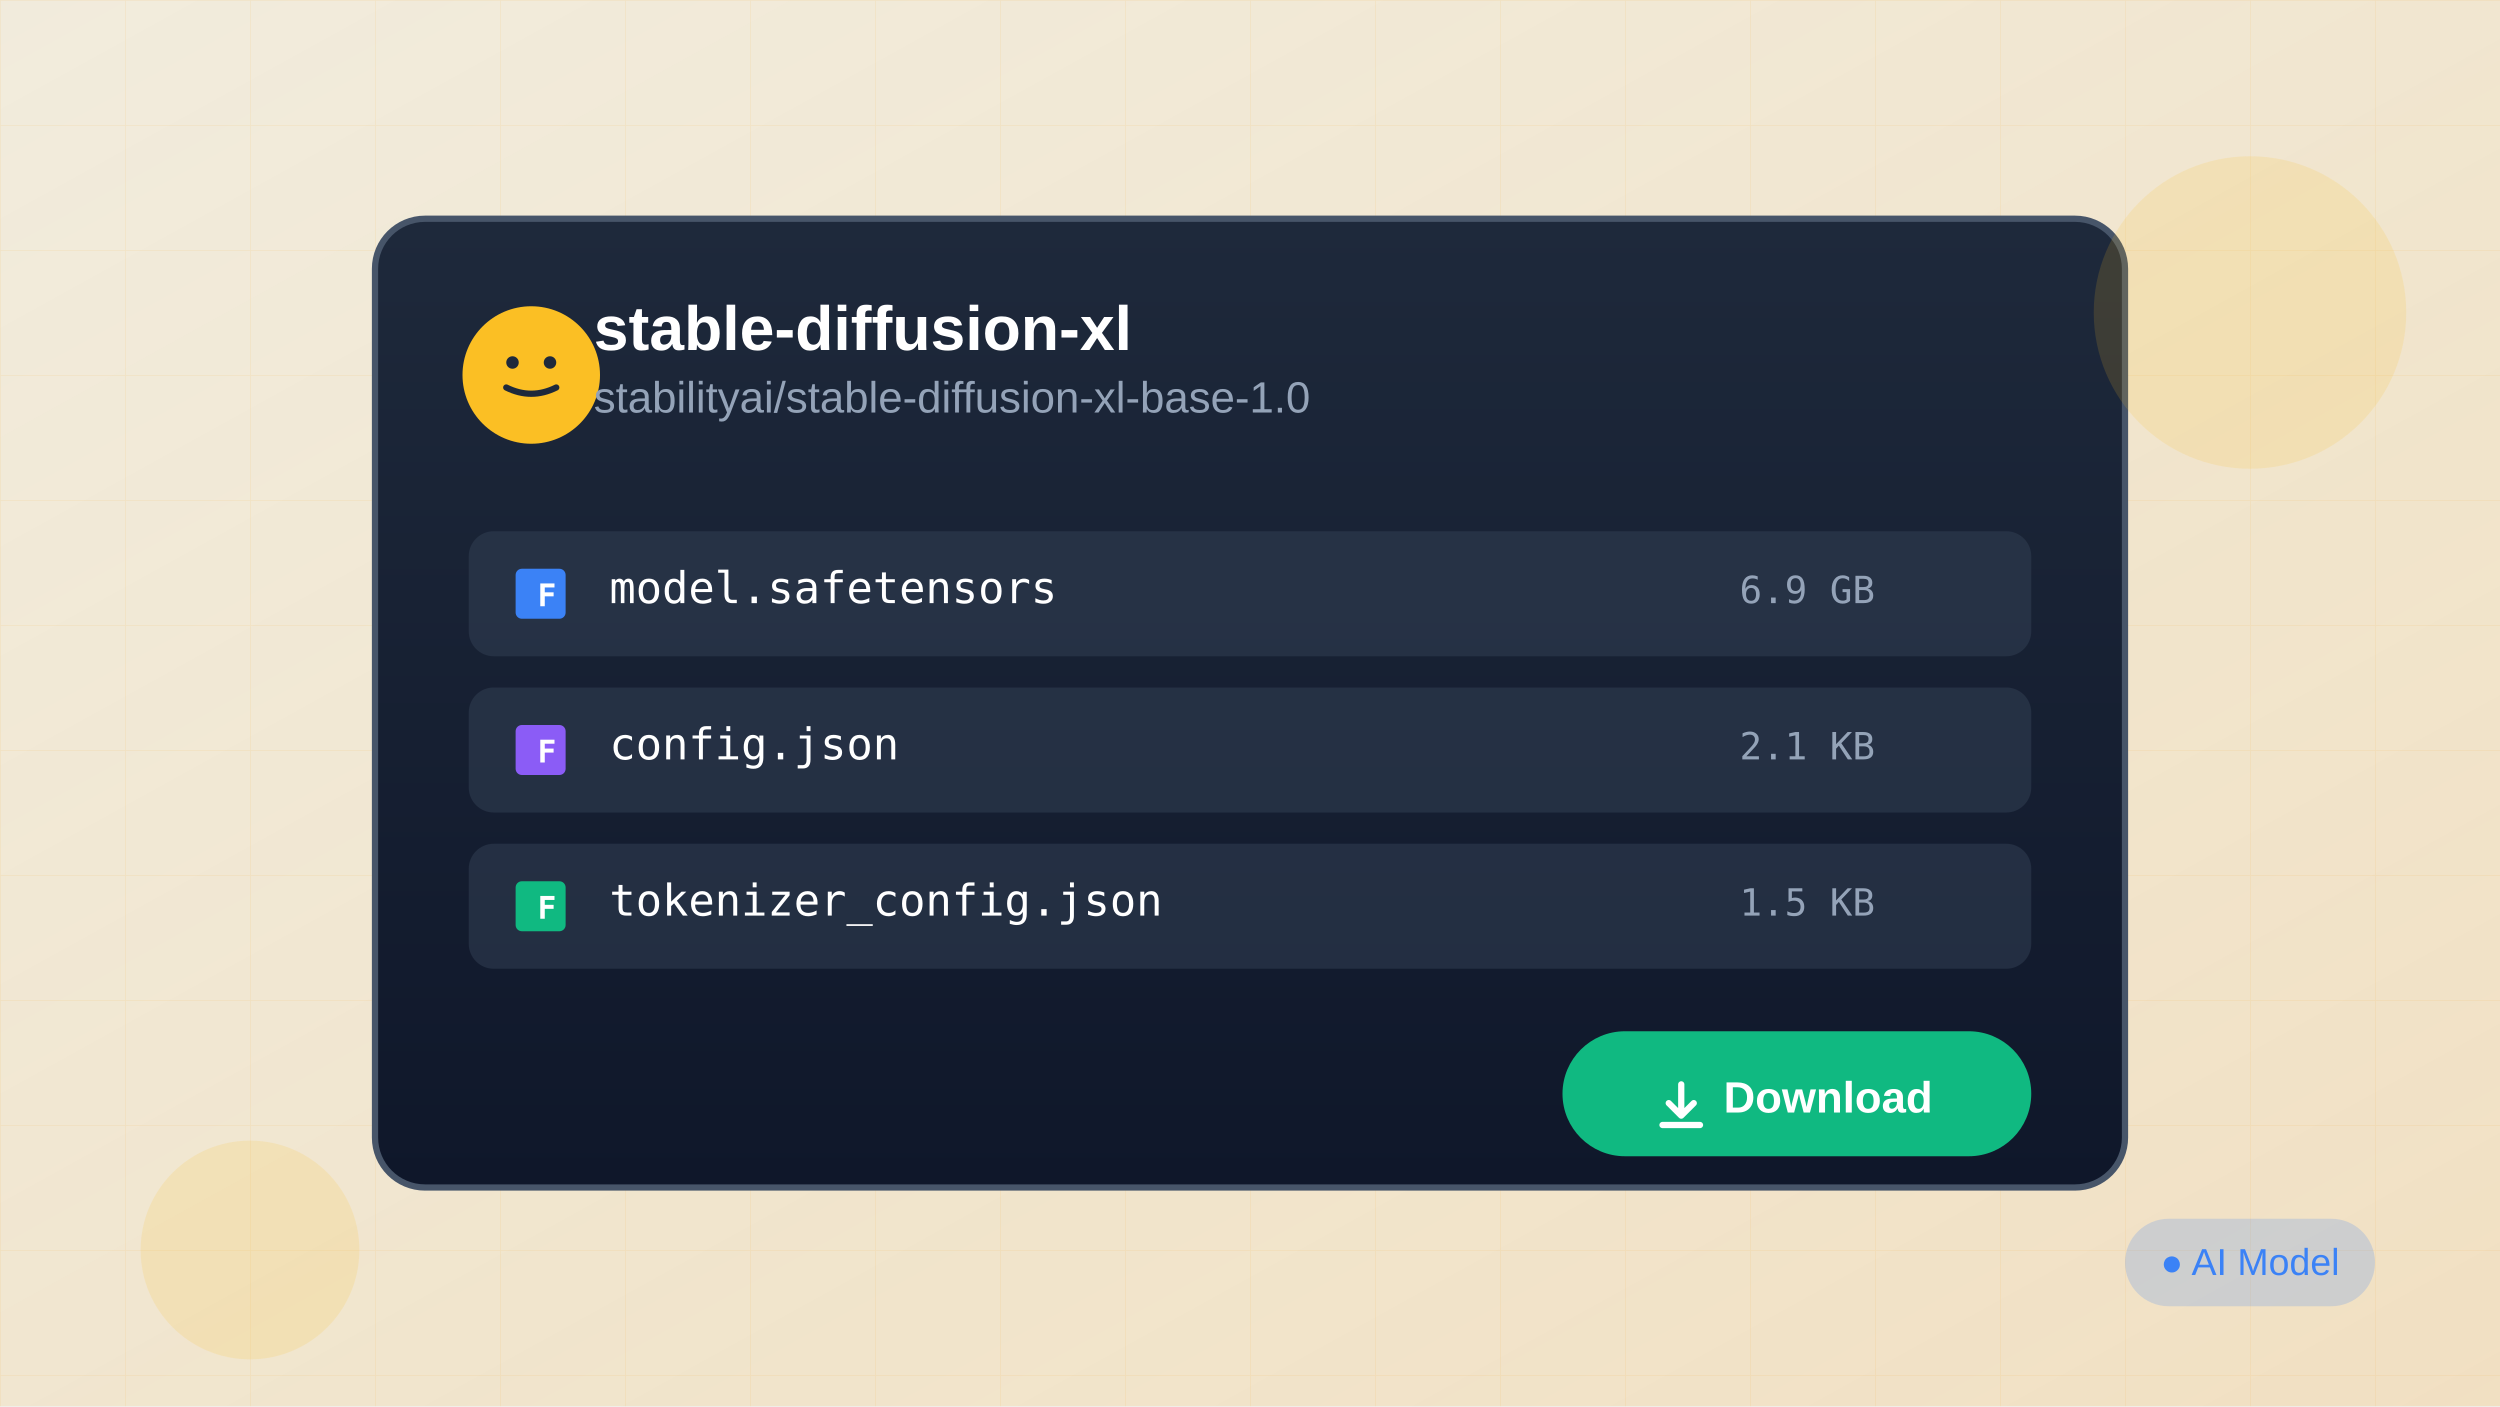
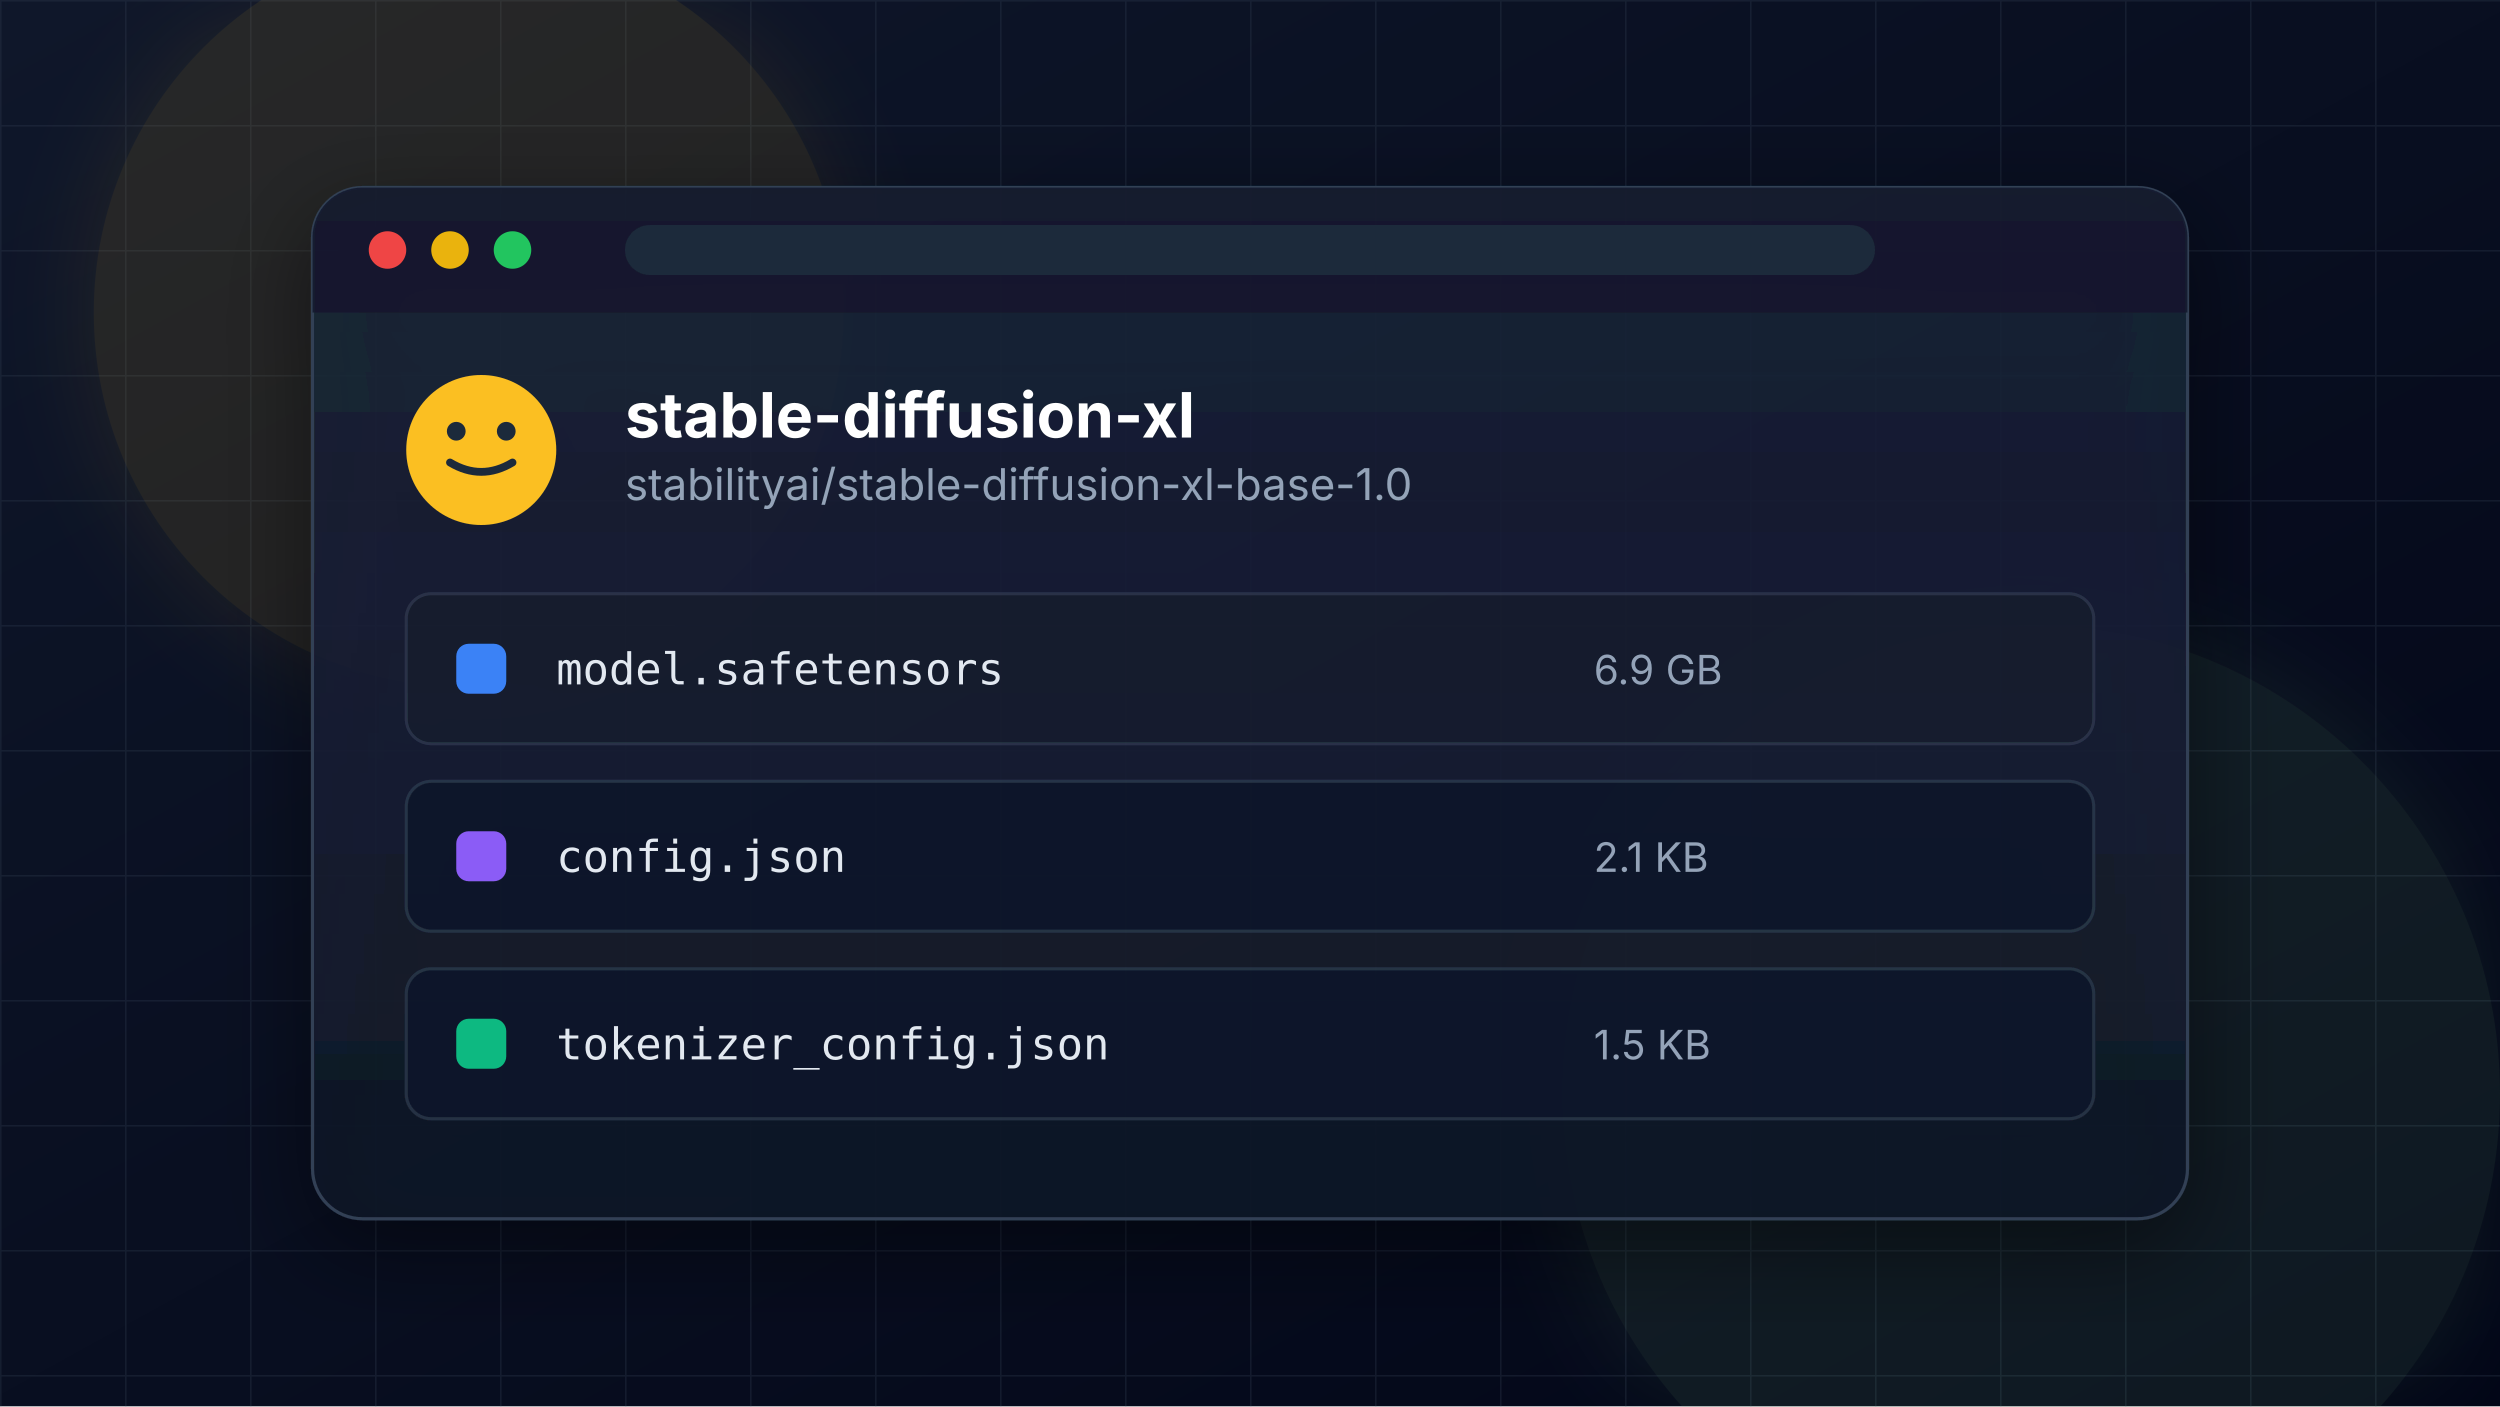
<svg xmlns="http://www.w3.org/2000/svg" viewBox="0 0 800 450">
  <defs>
-     <linearGradient id="hfBg" x1="0%" y1="0%" x2="100%" y2="100%">
-       <stop offset="0%" style="stop-color:#fbbf24;stop-opacity:0.1" />
-       <stop offset="100%" style="stop-color:#f59e0b;stop-opacity:0.2" />
+     <linearGradient id="bgGrad" x1="0%" y1="0%" x2="100%" y2="100%">
+       <stop offset="0%" style="stop-color:#0f172a;stop-opacity:1" />
+       <stop offset="100%" style="stop-color:#020617;stop-opacity:1" />
    </linearGradient>
    <linearGradient id="cardGrad" x1="0%" y1="0%" x2="0%" y2="100%">
-       <stop offset="0%" style="stop-color:#1e293b;stop-opacity:1" />
-       <stop offset="100%" style="stop-color:#0f172a;stop-opacity:1" />
+       <stop offset="0%" style="stop-color:#1e293b;stop-opacity:0.8" />
+       <stop offset="100%" style="stop-color:#0f172a;stop-opacity:0.9" />
    </linearGradient>
+     <linearGradient id="primaryGrad" x1="0%" y1="0%" x2="100%" y2="100%">
+       <stop offset="0%" style="stop-color:#a9d9a4;stop-opacity:1" />
+       <stop offset="100%" style="stop-color:#79c476;stop-opacity:1" />
+     </linearGradient>
+     <filter id="glow" x="-20%" y="-20%" width="140%" height="140%">
+       <feGaussianBlur stdDeviation="15" result="blur" />
+       <feComposite in="SourceGraphic" in2="blur" operator="over" />
+     </filter>
+     <filter id="shadow" x="-10%" y="-10%" width="120%" height="120%">
+       <feDropShadow dx="0" dy="10" stdDeviation="15" flood-color="#000000" flood-opacity="0.5" />
+     </filter>
  </defs>
-   <rect width="800" height="450" fill="url(#hfBg)" />
-   <pattern id="hfGrid" width="40" height="40" patternUnits="userSpaceOnUse">
-     <path d="M 40 0 L 0 0 0 40" fill="none" stroke="#f59e0b" stroke-width="0.5" opacity="0.1" />
+   <rect width="800" height="450" fill="url(#bgGrad)" />
+   <pattern id="grid" width="40" height="40" patternUnits="userSpaceOnUse">
+     <path d="M 40 0 L 0 0 0 40" fill="none" stroke="#334155" stroke-width="1" opacity="0.3" />
  </pattern>
-   <rect width="800" height="450" fill="url(#hfGrid)" />
-   <g transform="translate(120, 70)">
-     <rect x="0" y="0" width="560" height="310" rx="16" fill="url(#cardGrad)" stroke="#475569" stroke-width="2" />
-     <g transform="translate(30, 30)">
-       <circle cx="20" cy="20" r="22" fill="#fbbf24" />
-       <circle cx="14" cy="16" r="2" fill="#1e293b" />
-       <circle cx="26" cy="16" r="2" fill="#1e293b" />
-       <path d="M 12 24 Q 20 28 28 24" stroke="#1e293b" stroke-width="2" fill="none" stroke-linecap="round" />
+   <rect width="800" height="450" fill="url(#grid)" />
+   <circle cx="150" cy="100" r="120" fill="#fbbf24" opacity="0.1" filter="url(#glow)" />
+   <circle cx="650" cy="350" r="150" fill="#79c476" opacity="0.1" filter="url(#glow)" />
+   <g transform="translate(100, 60)" filter="url(#shadow)">
+     <rect x="0" y="0" width="600" height="330" rx="16" fill="url(#cardGrad)" stroke="#334155" stroke-width="1" />
+     <path d="M 0 16 C 0 7.163 7.163 0 16 0 L 584 0 C 592.837 0 600 7.163 600 16 L 600 40 L 0 40 Z" fill="#0f172a" opacity="0.8" />
+     <circle cx="24" cy="20" r="6" fill="#ef4444" />
+     <circle cx="44" cy="20" r="6" fill="#eab308" />
+     <circle cx="64" cy="20" r="6" fill="#22c55e" />
+     <rect x="100" y="12" width="400" height="16" rx="8" fill="#1e293b" />
+     <g transform="translate(30, 60)">
+       <circle cx="24" cy="24" r="24" fill="#fbbf24" />
+       <circle cx="16" cy="18" r="3" fill="#1e293b" />
+       <circle cx="32" cy="18" r="3" fill="#1e293b" />
+       <path d="M 14 28 Q 24 34 34 28" stroke="#1e293b" stroke-width="2.5" fill="none" stroke-linecap="round" />
+       <text x="70" y="20" font-family="system-ui, -apple-system, sans-serif" font-size="20" font-weight="bold" fill="#ffffff">stable-diffusion-xl</text>
+       <text x="70" y="40" font-family="system-ui, -apple-system, sans-serif" font-size="14" fill="#94a3b8">stabilityai/stable-diffusion-xl-base-1.0</text>
    </g>
-     <text x="70" y="42" font-family="Arial, sans-serif" font-size="20" font-weight="bold" fill="white">
-       stable-diffusion-xl
-     </text>
-     <text x="70" y="62" font-family="Arial, sans-serif" font-size="14" fill="#94a3b8">
-       stabilityai/stable-diffusion-xl-base-1.0
-     </text>
-     <g transform="translate(30, 100)">
-       <rect x="0" y="0" width="500" height="40" rx="8" fill="#334155" opacity="0.5" />
-       <g transform="translate(15, 12)">
-         <rect x="0" y="0" width="16" height="16" rx="2" fill="#3b82f6" />
-         <text x="7" y="12" font-family="monospace" font-size="10" fill="white" font-weight="bold">F</text>
-       </g>
-       <text x="45" y="23" font-family="monospace" font-size="14" fill="white">model.safetensors</text>
-       <text x="450" y="23" font-family="monospace" font-size="12" fill="#94a3b8" text-anchor="end">6.9
-         GB</text>
-       <rect x="0" y="50" width="500" height="40" rx="8" fill="#334155" opacity="0.5" />
-       <g transform="translate(15, 62)">
-         <rect x="0" y="0" width="16" height="16" rx="2" fill="#8b5cf6" />
-         <text x="7" y="12" font-family="monospace" font-size="10" fill="white" font-weight="bold">F</text>
-       </g>
-       <text x="45" y="73" font-family="monospace" font-size="14" fill="white">config.json</text>
-       <text x="450" y="73" font-family="monospace" font-size="12" fill="#94a3b8" text-anchor="end">2.1
-         KB</text>
-       <rect x="0" y="100" width="500" height="40" rx="8" fill="#334155" opacity="0.5" />
-       <g transform="translate(15, 112)">
-         <rect x="0" y="0" width="16" height="16" rx="2" fill="#10b981" />
-         <text x="7" y="12" font-family="monospace" font-size="10" fill="white" font-weight="bold">F</text>
-       </g>
-       <text x="45" y="123" font-family="monospace" font-size="14" fill="white">tokenizer_config.json</text>
-       <text x="450" y="123" font-family="monospace" font-size="12" fill="#94a3b8" text-anchor="end">1.5
-         KB</text>
-     </g>
-     <g transform="translate(380, 260)">
-       <rect x="0" y="0" width="150" height="40" rx="20" fill="#10b981" />
-       <g transform="translate(30, 12)">
-         <path d="M 8 5 L 8 15 M 4 11 L 8 15 L 12 11" stroke="white" stroke-width="2" stroke-linecap="round" stroke-linejoin="round" fill="none" />
-         <path d="M 2 18 L 14 18" stroke="white" stroke-width="2" stroke-linecap="round" />
-       </g>
-       <text x="85" y="26" font-family="Arial, sans-serif" font-size="14" font-weight="bold" fill="white" text-anchor="middle">Download</text>
+     <g transform="translate(30, 130)">
+       <rect x="0" y="0" width="540" height="48" rx="8" fill="#0f172a" opacity="0.6" stroke="#334155" stroke-width="1" />
+       <rect x="16" y="16" width="16" height="16" rx="4" fill="#3b82f6" />
+       <text x="48" y="29" font-family="monospace" font-size="14" fill="#e2e8f0">model.safetensors</text>
+       <text x="380" y="29" font-family="system-ui, -apple-system, sans-serif" font-size="13" fill="#94a3b8">6.9 GB</text>
+       <rect x="0" y="60" width="540" height="48" rx="8" fill="#0f172a" opacity="0.6" stroke="#334155" stroke-width="1" />
+       <rect x="16" y="76" width="16" height="16" rx="4" fill="#8b5cf6" />
+       <text x="48" y="89" font-family="monospace" font-size="14" fill="#e2e8f0">config.json</text>
+       <text x="380" y="89" font-family="system-ui, -apple-system, sans-serif" font-size="13" fill="#94a3b8">2.1 KB</text>
+       <rect x="0" y="120" width="540" height="48" rx="8" fill="#0f172a" opacity="0.6" stroke="#334155" stroke-width="1" />
+       <rect x="16" y="136" width="16" height="16" rx="4" fill="#10b981" />
+       <text x="48" y="149" font-family="monospace" font-size="14" fill="#e2e8f0">
+         tokenizer_config.json</text>
+       <text x="380" y="149" font-family="system-ui, -apple-system, sans-serif" font-size="13" fill="#94a3b8">1.5 KB</text>
    </g>
  </g>
-   <g transform="translate(680, 390)">
-     <rect x="0" y="0" width="80" height="28" rx="14" fill="#3b82f6" opacity="0.2" />
-     <text x="40" y="18" font-family="Arial, sans-serif" font-size="12" fill="#3b82f6" text-anchor="middle">● AI Model</text>
-   </g>
-   <circle cx="720" cy="100" r="50" fill="#fbbf24" opacity="0.15" />
-   <circle cx="80" cy="400" r="35" fill="#fbbf24" opacity="0.15" />
</svg>
